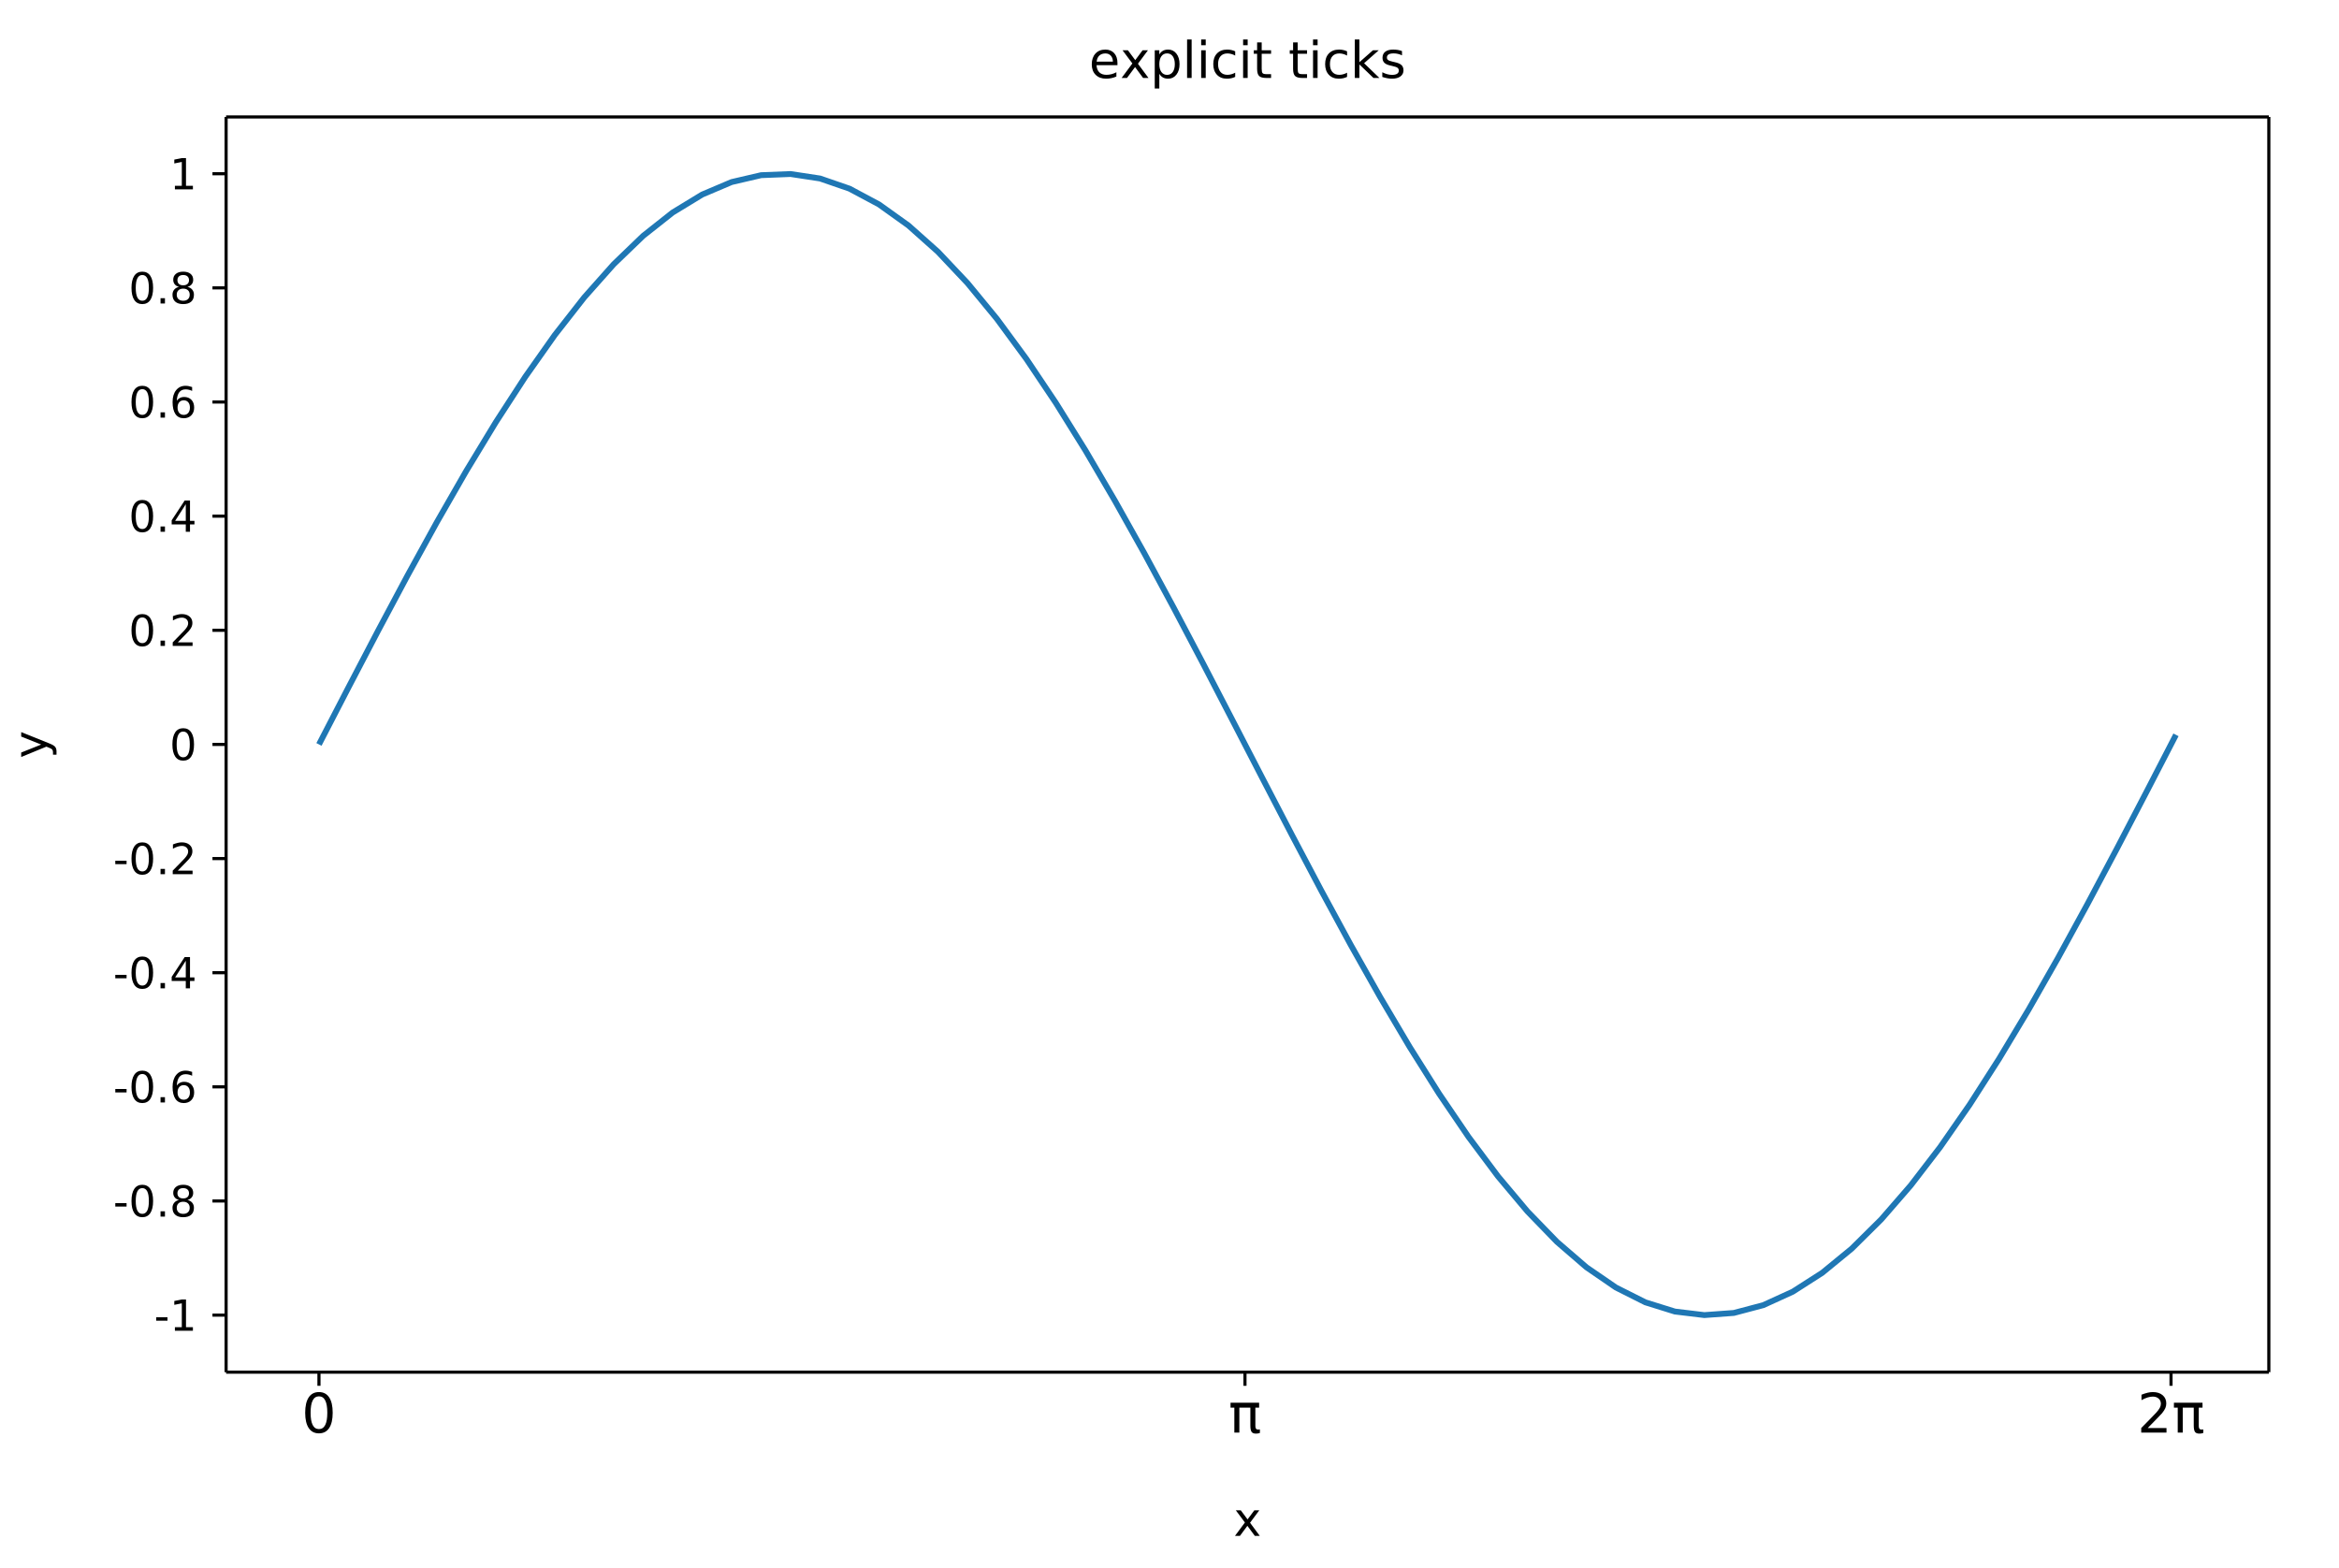
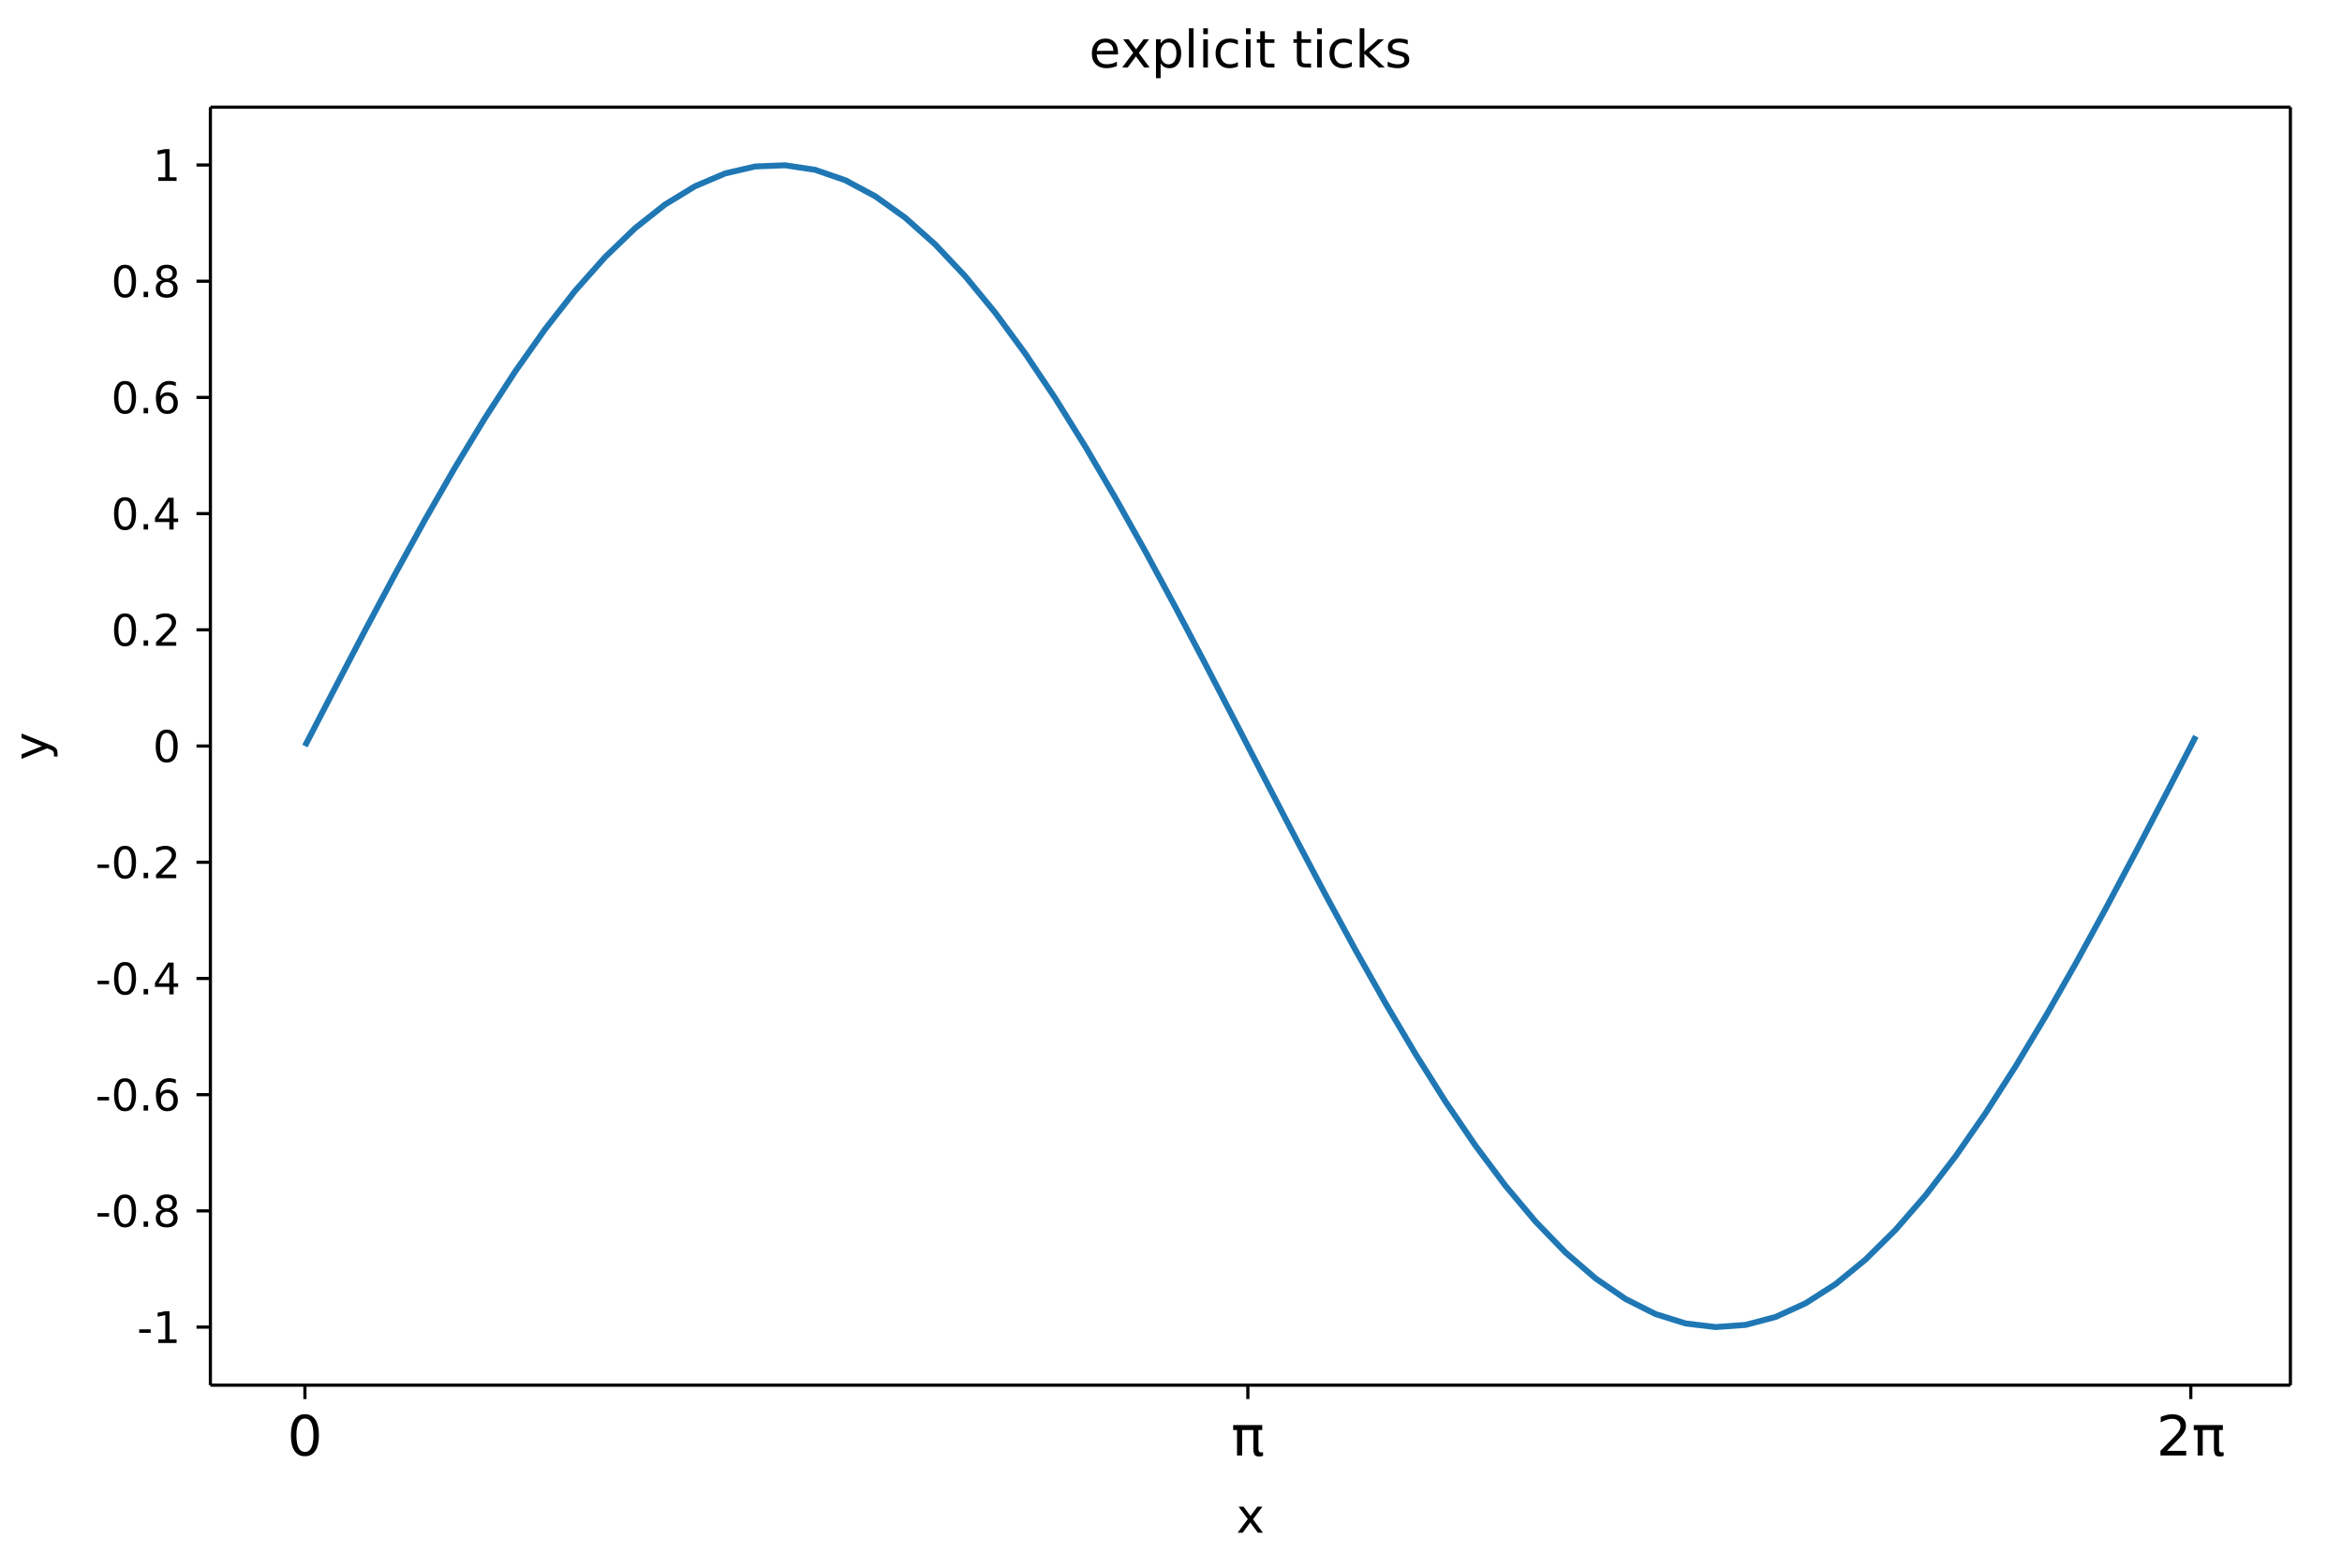
- <svg xmlns="http://www.w3.org/2000/svg" width="600" height="402" viewBox="0 0 600 402" font-family="DejaVu Sans, Bitstream Vera Sans, Verdana, Arial, sans-serif" font-size="11" style="background:#fff" data-plotlet-version="0.4.1" data-plotlet-schema="2" data-plotlet-kind="figure">
-   <g transform="translate(58,30)" data-plotlet-kind="panel" data-plotlet-title="explicit ticks" data-plotlet-xlabel="x" data-plotlet-ylabel="y" data-plotlet-xscale="linear" data-plotlet-yscale="linear" data-plotlet-xlim="-0.315,6.615" data-plotlet-ylim="-1.09989810059,1.09954844607" data-plotlet-panel-bbox="0,0,600,402" data-plotlet-data-area="58,30,524,322">
+ <svg xmlns="http://www.w3.org/2000/svg" width="590" height="395" viewBox="0 0 590 395" font-family="DejaVu Sans, Bitstream Vera Sans, Verdana, Arial, sans-serif" font-size="11" style="background:#fff" data-plotlet-version="0.4.3" data-plotlet-schema="2" data-plotlet-kind="figure">
+   <g transform="translate(53,27)" data-plotlet-kind="panel" data-plotlet-title="explicit ticks" data-plotlet-xlabel="x" data-plotlet-ylabel="y" data-plotlet-xscale="linear" data-plotlet-yscale="linear" data-plotlet-xlim="-0.315,6.615" data-plotlet-ylim="-1.09989810059,1.09954844607" data-plotlet-panel-bbox="0,0,590,395" data-plotlet-data-area="53,27,524,322">
    <svg x="0" y="0" width="524" height="322" overflow="hidden">
      <g class="plotlet-artist" data-plotlet-type="line" data-plotlet-index="0" data-plotlet-color="#1f77b4" data-plotlet-n="64" data-plotlet-x-min="0.0" data-plotlet-x-max="6.300000000000001" data-plotlet-y-min="-0.9999232575641008" data-plotlet-y-max="0.9995736030415051">
        <path d="M23.82,160.97L31.38,146.36L38.94,131.89L46.50,117.71L54.06,103.96L61.62,90.79L69.19,78.31L76.75,66.66L84.31,55.95L91.87,46.29L99.43,37.78L106.99,30.50L114.55,24.52L122.12,19.91L129.68,16.70L137.24,14.94L144.80,14.64L152.36,15.79L159.92,18.40L167.48,22.44L175.04,27.85L182.61,34.60L190.17,42.61L197.73,51.80L205.29,62.09L212.85,73.36L220.41,85.50L227.97,98.41L235.54,111.93L243.10,125.95L250.66,140.31L258.22,154.89L265.78,169.52L273.34,184.07L280.90,198.39L288.46,212.33L296.03,225.76L303.59,238.54L311.15,250.55L318.71,261.66L326.27,271.77L333.83,280.77L341.39,288.57L348.96,295.10L356.52,300.29L364.08,304.09L371.64,306.45L379.20,307.36L386.76,306.81L394.32,304.81L401.88,301.36L409.45,296.51L417.01,290.31L424.57,282.82L432.13,274.11L439.69,264.27L447.25,253.39L454.81,241.60L462.38,228.99L469.94,215.71L477.50,201.88L485.06,187.64L492.62,173.14L500.18,158.51" fill="none" stroke="#1f77b4" stroke-width="1.5" />
      </g>
    </svg>
    <line x1="0" y1="0" x2="524" y2="0" stroke="#000000" stroke-width="0.8" />
    <line x1="0" y1="322" x2="524" y2="322" stroke="#000000" stroke-width="0.8" />
    <line x1="0" y1="0" x2="0" y2="322" stroke="#000000" stroke-width="0.8" />
    <line x1="524" y1="0" x2="524" y2="322" stroke="#000000" stroke-width="0.8" />
    <line x1="23.82" x2="23.82" y1="322" y2="325.5" stroke="#000000" stroke-width="0.8" />
-     <path d="M23.815 328.203Q22.748 328.203 22.212 329.252Q21.675 330.302 21.675 332.407Q21.675 334.506 22.212 335.555Q22.748 336.604 23.815 336.604Q24.888 336.604 25.425 335.555Q25.961 334.506 25.961 332.407Q25.961 330.302 25.425 329.252Q24.888 328.203 23.815 328.203ZM23.815 327.109Q25.531 327.109 26.436 328.466Q27.342 329.823 27.342 332.407Q27.342 334.984 26.436 336.341Q25.531 337.698 23.815 337.698Q22.099 337.698 21.193 336.341Q20.287 334.984 20.287 332.407Q20.287 329.823 21.193 328.466Q22.099 327.109 23.815 327.109Z" fill="#000" />
+     <path d="M23.815 330.409Q22.748 330.409 22.212 331.458Q21.675 332.508 21.675 334.613Q21.675 336.712 22.212 337.761Q22.748 338.811 23.815 338.811Q24.888 338.811 25.425 337.761Q25.961 336.712 25.961 334.613Q25.961 332.508 25.425 331.458Q24.888 330.409 23.815 330.409ZM23.815 329.315Q25.531 329.315 26.436 330.672Q27.342 332.029 27.342 334.613Q27.342 337.19 26.436 338.547Q25.531 339.904 23.815 339.904Q22.099 339.904 21.193 338.547Q20.287 337.19 20.287 334.613Q20.287 332.029 21.193 330.672Q22.099 329.315 23.815 329.315Z" fill="#000" />
    <line x1="261.36" x2="261.36" y1="322" y2="325.5" stroke="#000000" stroke-width="0.8" />
-     <path d="M257.656 329.844H264.991V331.102H264.027V335.805Q264.027 336.297 264.194 336.512Q264.362 336.728 264.738 336.728Q264.84 336.728 264.991 336.71Q265.141 336.693 265.189 336.687V337.596Q264.95 337.685 264.697 337.726Q264.444 337.767 264.191 337.767Q263.371 337.767 263.056 337.319Q262.742 336.871 262.742 335.668V331.102H259.918V337.5H258.633V331.102H257.656Z" fill="#000" />
+     <path d="M257.656 332.05H264.991V333.308H264.027V338.011Q264.027 338.503 264.194 338.718Q264.362 338.934 264.738 338.934Q264.84 338.934 264.991 338.917Q265.141 338.899 265.189 338.893V339.802Q264.95 339.891 264.697 339.932Q264.444 339.973 264.191 339.973Q263.371 339.973 263.056 339.525Q262.742 339.077 262.742 337.874V333.308H259.918V339.706H258.633V333.308H257.656Z" fill="#000" />
    <line x1="498.91" x2="498.91" y1="322" y2="325.5" stroke="#000000" stroke-width="0.8" />
-     <path d="M492.929 336.338H497.748V337.5H491.268V336.338Q492.054 335.524 493.411 334.154Q494.768 332.783 495.116 332.387Q495.78 331.642 496.043 331.125Q496.306 330.609 496.306 330.11Q496.306 329.297 495.735 328.784Q495.164 328.271 494.248 328.271Q493.599 328.271 492.878 328.497Q492.156 328.723 491.336 329.181V327.786Q492.17 327.451 492.895 327.28Q493.619 327.109 494.221 327.109Q495.807 327.109 496.75 327.902Q497.694 328.695 497.694 330.021Q497.694 330.65 497.458 331.214Q497.222 331.778 496.6 332.544Q496.429 332.742 495.513 333.689Q494.597 334.636 492.929 336.338ZM499.656 329.844H506.99V331.102H506.027V335.805Q506.027 336.297 506.194 336.512Q506.362 336.728 506.738 336.728Q506.84 336.728 506.99 336.71Q507.141 336.693 507.189 336.687V337.596Q506.949 337.685 506.697 337.726Q506.444 337.767 506.191 337.767Q505.37 337.767 505.056 337.319Q504.741 336.871 504.741 335.668V331.102H501.918V337.5H500.633V331.102H499.656Z" fill="#000" />
+     <path d="M492.929 338.544H497.748V339.706H491.268V338.544Q492.054 337.73 493.411 336.36Q494.768 334.989 495.116 334.593Q495.78 333.848 496.043 333.332Q496.306 332.815 496.306 332.316Q496.306 331.503 495.735 330.99Q495.164 330.478 494.248 330.478Q493.599 330.478 492.878 330.703Q492.156 330.929 491.336 331.387V329.992Q492.17 329.657 492.895 329.486Q493.619 329.315 494.221 329.315Q495.807 329.315 496.75 330.108Q497.694 330.901 497.694 332.228Q497.694 332.856 497.458 333.42Q497.222 333.984 496.6 334.75Q496.429 334.948 495.513 335.895Q494.597 336.842 492.929 338.544ZM499.656 332.05H506.99V333.308H506.027V338.011Q506.027 338.503 506.194 338.718Q506.362 338.934 506.738 338.934Q506.84 338.934 506.99 338.917Q507.141 338.899 507.189 338.893V339.802Q506.949 339.891 506.697 339.932Q506.444 339.973 506.191 339.973Q505.37 339.973 505.056 339.525Q504.741 339.077 504.741 337.874V333.308H501.918V339.706H500.633V333.308H499.656Z" fill="#000" />
    <line x1="0" x2="-3.5" y1="307.37" y2="307.37" stroke="#000000" stroke-width="0.8" />
-     <path d="M-17.931 307.921H-15.036V308.802H-17.931ZM-13.134 310.462H-11.362V304.344L-13.29 304.731V303.743L-11.373 303.356H-10.288V310.462H-8.515V311.375H-13.134Z" fill="#000" />
+     <path d="M-17.931 307.931H-15.036V308.812H-17.931ZM-13.134 310.471H-11.362V304.354L-13.29 304.74V303.752L-11.373 303.365H-10.288V310.471H-8.515V311.384H-13.134Z" fill="#000" />
    <line x1="0" x2="-3.5" y1="278.09" y2="278.09" stroke="#000000" stroke-width="0.8" />
-     <path d="M-28.426 278.641H-25.531V279.522H-28.426ZM-21.497 274.79Q-22.335 274.79 -22.757 275.615Q-23.178 276.439 -23.178 278.093Q-23.178 279.742 -22.757 280.567Q-22.335 281.391 -21.497 281.391Q-20.654 281.391 -20.232 280.567Q-19.811 279.742 -19.811 278.093Q-19.811 276.439 -20.232 275.615Q-20.654 274.79 -21.497 274.79ZM-21.497 273.931Q-20.149 273.931 -19.437 274.997Q-18.726 276.063 -18.726 278.093Q-18.726 280.118 -19.437 281.184Q-20.149 282.251 -21.497 282.251Q-22.845 282.251 -23.557 281.184Q-24.269 280.118 -24.269 278.093Q-24.269 276.063 -23.557 274.997Q-22.845 273.931 -21.497 273.931ZM-16.819 280.731H-15.686V282.095H-16.819ZM-11.002 278.287Q-11.775 278.287 -12.219 278.7Q-12.662 279.114 -12.662 279.839Q-12.662 280.564 -12.219 280.978Q-11.775 281.391 -11.002 281.391Q-10.229 281.391 -9.783 280.975Q-9.337 280.559 -9.337 279.839Q-9.337 279.114 -9.78 278.7Q-10.223 278.287 -11.002 278.287ZM-12.087 277.825Q-12.785 277.653 -13.175 277.175Q-13.564 276.697 -13.564 276.009Q-13.564 275.048 -12.879 274.489Q-12.194 273.931 -11.002 273.931Q-9.804 273.931 -9.122 274.489Q-8.44 275.048 -8.44 276.009Q-8.44 276.697 -8.829 277.175Q-9.219 277.653 -9.912 277.825Q-9.127 278.007 -8.69 278.539Q-8.252 279.071 -8.252 279.839Q-8.252 281.004 -8.964 281.627Q-9.675 282.251 -11.002 282.251Q-12.329 282.251 -13.04 281.627Q-13.752 281.004 -13.752 279.839Q-13.752 279.071 -13.312 278.539Q-12.871 278.007 -12.087 277.825ZM-12.484 276.111Q-12.484 276.734 -12.095 277.084Q-11.706 277.433 -11.002 277.433Q-10.304 277.433 -9.909 277.084Q-9.514 276.734 -9.514 276.111Q-9.514 275.488 -9.909 275.139Q-10.304 274.79 -11.002 274.79Q-11.706 274.79 -12.095 275.139Q-12.484 275.488 -12.484 276.111Z" fill="#000" />
+     <path d="M-28.426 278.651H-25.531V279.532H-28.426ZM-21.497 274.8Q-22.335 274.8 -22.757 275.624Q-23.178 276.449 -23.178 278.103Q-23.178 279.752 -22.757 280.576Q-22.335 281.401 -21.497 281.401Q-20.654 281.401 -20.232 280.576Q-19.811 279.752 -19.811 278.103Q-19.811 276.449 -20.232 275.624Q-20.654 274.8 -21.497 274.8ZM-21.497 273.94Q-20.149 273.94 -19.437 275.006Q-18.726 276.073 -18.726 278.103Q-18.726 280.128 -19.437 281.194Q-20.149 282.26 -21.497 282.26Q-22.845 282.26 -23.557 281.194Q-24.269 280.128 -24.269 278.103Q-24.269 276.073 -23.557 275.006Q-22.845 273.94 -21.497 273.94ZM-16.819 280.74H-15.686V282.104H-16.819ZM-11.002 278.296Q-11.775 278.296 -12.219 278.71Q-12.662 279.123 -12.662 279.848Q-12.662 280.574 -12.219 280.987Q-11.775 281.401 -11.002 281.401Q-10.229 281.401 -9.783 280.984Q-9.337 280.568 -9.337 279.848Q-9.337 279.123 -9.78 278.71Q-10.223 278.296 -11.002 278.296ZM-12.087 277.834Q-12.785 277.662 -13.175 277.184Q-13.564 276.706 -13.564 276.019Q-13.564 275.057 -12.879 274.499Q-12.194 273.94 -11.002 273.94Q-9.804 273.94 -9.122 274.499Q-8.44 275.057 -8.44 276.019Q-8.44 276.706 -8.829 277.184Q-9.219 277.662 -9.912 277.834Q-9.127 278.017 -8.69 278.549Q-8.252 279.08 -8.252 279.848Q-8.252 281.014 -8.964 281.637Q-9.675 282.26 -11.002 282.26Q-12.329 282.26 -13.04 281.637Q-13.752 281.014 -13.752 279.848Q-13.752 279.08 -13.312 278.549Q-12.871 278.017 -12.087 277.834ZM-12.484 276.121Q-12.484 276.744 -12.095 277.093Q-11.706 277.442 -11.002 277.442Q-10.304 277.442 -9.909 277.093Q-9.514 276.744 -9.514 276.121Q-9.514 275.498 -9.909 275.149Q-10.304 274.8 -11.002 274.8Q-11.706 274.8 -12.095 275.149Q-12.484 275.498 -12.484 276.121Z" fill="#000" />
    <line x1="0" x2="-3.5" y1="248.81" y2="248.81" stroke="#000000" stroke-width="0.8" />
-     <path d="M-28.426 249.361H-25.531V250.242H-28.426ZM-21.497 245.51Q-22.335 245.51 -22.757 246.334Q-23.178 247.159 -23.178 248.813Q-23.178 250.462 -22.757 251.287Q-22.335 252.111 -21.497 252.111Q-20.654 252.111 -20.232 251.287Q-19.811 250.462 -19.811 248.813Q-19.811 247.159 -20.232 246.334Q-20.654 245.51 -21.497 245.51ZM-21.497 244.651Q-20.149 244.651 -19.437 245.717Q-18.726 246.783 -18.726 248.813Q-18.726 250.838 -19.437 251.904Q-20.149 252.97 -21.497 252.97Q-22.845 252.97 -23.557 251.904Q-24.269 250.838 -24.269 248.813Q-24.269 246.783 -23.557 245.717Q-22.845 244.651 -21.497 244.651ZM-16.819 251.45H-15.686V252.815H-16.819ZM-10.868 248.373Q-11.598 248.373 -12.025 248.872Q-12.452 249.372 -12.452 250.242Q-12.452 251.107 -12.025 251.609Q-11.598 252.111 -10.868 252.111Q-10.137 252.111 -9.71 251.609Q-9.283 251.107 -9.283 250.242Q-9.283 249.372 -9.71 248.872Q-10.137 248.373 -10.868 248.373ZM-8.714 244.973V245.961Q-9.122 245.768 -9.538 245.666Q-9.955 245.564 -10.363 245.564Q-11.437 245.564 -12.004 246.289Q-12.57 247.014 -12.651 248.48Q-12.334 248.013 -11.856 247.763Q-11.378 247.513 -10.803 247.513Q-9.595 247.513 -8.894 248.247Q-8.193 248.98 -8.193 250.242Q-8.193 251.477 -8.923 252.224Q-9.654 252.97 -10.868 252.97Q-12.259 252.97 -12.995 251.904Q-13.73 250.838 -13.73 248.813Q-13.73 246.912 -12.828 245.781Q-11.926 244.651 -10.406 244.651Q-9.998 244.651 -9.581 244.731Q-9.165 244.812 -8.714 244.973Z" fill="#000" />
+     <path d="M-28.426 249.371H-25.531V250.251H-28.426ZM-21.497 245.52Q-22.335 245.52 -22.757 246.344Q-23.178 247.168 -23.178 248.823Q-23.178 250.472 -22.757 251.296Q-22.335 252.121 -21.497 252.121Q-20.654 252.121 -20.232 251.296Q-19.811 250.472 -19.811 248.823Q-19.811 247.168 -20.232 246.344Q-20.654 245.52 -21.497 245.52ZM-21.497 244.66Q-20.149 244.66 -19.437 245.726Q-18.726 246.792 -18.726 248.823Q-18.726 250.848 -19.437 251.914Q-20.149 252.98 -21.497 252.98Q-22.845 252.98 -23.557 251.914Q-24.269 250.848 -24.269 248.823Q-24.269 246.792 -23.557 245.726Q-22.845 244.66 -21.497 244.66ZM-16.819 251.46H-15.686V252.824H-16.819ZM-10.868 248.382Q-11.598 248.382 -12.025 248.882Q-12.452 249.381 -12.452 250.251Q-12.452 251.116 -12.025 251.618Q-11.598 252.121 -10.868 252.121Q-10.137 252.121 -9.71 251.618Q-9.283 251.116 -9.283 250.251Q-9.283 249.381 -9.71 248.882Q-10.137 248.382 -10.868 248.382ZM-8.714 244.982V245.971Q-9.122 245.777 -9.538 245.675Q-9.955 245.573 -10.363 245.573Q-11.437 245.573 -12.004 246.298Q-12.57 247.023 -12.651 248.49Q-12.334 248.022 -11.856 247.773Q-11.378 247.523 -10.803 247.523Q-9.595 247.523 -8.894 248.256Q-8.193 248.989 -8.193 250.251Q-8.193 251.487 -8.923 252.233Q-9.654 252.98 -10.868 252.98Q-12.259 252.98 -12.995 251.914Q-13.73 250.848 -13.73 248.823Q-13.73 246.921 -12.828 245.791Q-11.926 244.66 -10.406 244.66Q-9.998 244.66 -9.581 244.741Q-9.165 244.821 -8.714 244.982Z" fill="#000" />
    <line x1="0" x2="-3.5" y1="219.53" y2="219.53" stroke="#000000" stroke-width="0.8" />
-     <path d="M-28.426 220.081H-25.531V220.962H-28.426ZM-21.497 216.23Q-22.335 216.23 -22.757 217.054Q-23.178 217.879 -23.178 219.533Q-23.178 221.182 -22.757 222.007Q-22.335 222.831 -21.497 222.831Q-20.654 222.831 -20.232 222.007Q-19.811 221.182 -19.811 219.533Q-19.811 217.879 -20.232 217.054Q-20.654 216.23 -21.497 216.23ZM-21.497 215.371Q-20.149 215.371 -19.437 216.437Q-18.726 217.503 -18.726 219.533Q-18.726 221.558 -19.437 222.624Q-20.149 223.69 -21.497 223.69Q-22.845 223.69 -23.557 222.624Q-24.269 221.558 -24.269 219.533Q-24.269 217.503 -23.557 216.437Q-22.845 215.371 -21.497 215.371ZM-16.819 222.17H-15.686V223.535H-16.819ZM-10.341 216.461 -13.081 220.742H-10.341ZM-10.626 215.516H-9.262V220.742H-8.118V221.644H-9.262V223.535H-10.341V221.644H-13.961V220.597Z" fill="#000" />
+     <path d="M-28.426 220.09H-25.531V220.971H-28.426ZM-21.497 216.239Q-22.335 216.239 -22.757 217.064Q-23.178 217.888 -23.178 219.543Q-23.178 221.192 -22.757 222.016Q-22.335 222.84 -21.497 222.84Q-20.654 222.84 -20.232 222.016Q-19.811 221.192 -19.811 219.543Q-19.811 217.888 -20.232 217.064Q-20.654 216.239 -21.497 216.239ZM-21.497 215.38Q-20.149 215.38 -19.437 216.446Q-18.726 217.512 -18.726 219.543Q-18.726 221.568 -19.437 222.634Q-20.149 223.7 -21.497 223.7Q-22.845 223.7 -23.557 222.634Q-24.269 221.568 -24.269 219.543Q-24.269 217.512 -23.557 216.446Q-22.845 215.38 -21.497 215.38ZM-16.819 222.18H-15.686V223.544H-16.819ZM-10.341 216.47 -13.081 220.751H-10.341ZM-10.626 215.525H-9.262V220.751H-8.118V221.653H-9.262V223.544H-10.341V221.653H-13.961V220.606Z" fill="#000" />
    <line x1="0" x2="-3.5" y1="190.25" y2="190.25" stroke="#000000" stroke-width="0.8" />
-     <path d="M-28.426 190.801H-25.531V191.682H-28.426ZM-21.497 186.95Q-22.335 186.95 -22.757 187.774Q-23.178 188.599 -23.178 190.253Q-23.178 191.902 -22.757 192.726Q-22.335 193.551 -21.497 193.551Q-20.654 193.551 -20.232 192.726Q-19.811 191.902 -19.811 190.253Q-19.811 188.599 -20.232 187.774Q-20.654 186.95 -21.497 186.95ZM-21.497 186.09Q-20.149 186.09 -19.437 187.157Q-18.726 188.223 -18.726 190.253Q-18.726 192.278 -19.437 193.344Q-20.149 194.41 -21.497 194.41Q-22.845 194.41 -23.557 193.344Q-24.269 192.278 -24.269 190.253Q-24.269 188.223 -23.557 187.157Q-22.845 186.09 -21.497 186.09ZM-16.819 192.89H-15.686V194.254H-16.819ZM-12.388 193.341H-8.601V194.254H-13.693V193.341Q-13.075 192.702 -12.009 191.625Q-10.943 190.548 -10.669 190.237Q-10.148 189.651 -9.941 189.246Q-9.734 188.84 -9.734 188.448Q-9.734 187.809 -10.183 187.406Q-10.631 187.004 -11.351 187.004Q-11.861 187.004 -12.428 187.181Q-12.995 187.358 -13.639 187.718V186.622Q-12.984 186.359 -12.415 186.225Q-11.845 186.09 -11.373 186.09Q-10.126 186.09 -9.385 186.713Q-8.644 187.337 -8.644 188.379Q-8.644 188.873 -8.829 189.316Q-9.015 189.759 -9.503 190.36Q-9.638 190.516 -10.357 191.26Q-11.077 192.004 -12.388 193.341Z" fill="#000" />
+     <path d="M-28.426 190.81H-25.531V191.691H-28.426ZM-21.497 186.959Q-22.335 186.959 -22.757 187.784Q-23.178 188.608 -23.178 190.263Q-23.178 191.911 -22.757 192.736Q-22.335 193.56 -21.497 193.56Q-20.654 193.56 -20.232 192.736Q-19.811 191.911 -19.811 190.263Q-19.811 188.608 -20.232 187.784Q-20.654 186.959 -21.497 186.959ZM-21.497 186.1Q-20.149 186.1 -19.437 187.166Q-18.726 188.232 -18.726 190.263Q-18.726 192.287 -19.437 193.354Q-20.149 194.42 -21.497 194.42Q-22.845 194.42 -23.557 193.354Q-24.269 192.287 -24.269 190.263Q-24.269 188.232 -23.557 187.166Q-22.845 186.1 -21.497 186.1ZM-16.819 192.9H-15.686V194.264H-16.819ZM-12.388 193.351H-8.601V194.264H-13.693V193.351Q-13.075 192.712 -12.009 191.635Q-10.943 190.558 -10.669 190.246Q-10.148 189.661 -9.941 189.255Q-9.734 188.85 -9.734 188.458Q-9.734 187.819 -10.183 187.416Q-10.631 187.013 -11.351 187.013Q-11.861 187.013 -12.428 187.19Q-12.995 187.368 -13.639 187.727V186.632Q-12.984 186.369 -12.415 186.234Q-11.845 186.1 -11.373 186.1Q-10.126 186.1 -9.385 186.723Q-8.644 187.346 -8.644 188.388Q-8.644 188.882 -8.829 189.325Q-9.015 189.768 -9.503 190.37Q-9.638 190.526 -10.357 191.27Q-11.077 192.014 -12.388 193.351Z" fill="#000" />
    <line x1="0" x2="-3.5" y1="160.97" y2="160.97" stroke="#000000" stroke-width="0.8" />
-     <path d="M-11.002 157.67Q-11.84 157.67 -12.261 158.494Q-12.683 159.319 -12.683 160.973Q-12.683 162.622 -12.261 163.446Q-11.84 164.271 -11.002 164.271Q-10.159 164.271 -9.737 163.446Q-9.315 162.622 -9.315 160.973Q-9.315 159.319 -9.737 158.494Q-10.159 157.67 -11.002 157.67ZM-11.002 156.81Q-9.654 156.81 -8.942 157.877Q-8.23 158.943 -8.23 160.973Q-8.23 162.998 -8.942 164.064Q-9.654 165.13 -11.002 165.13Q-12.35 165.13 -13.062 164.064Q-13.773 162.998 -13.773 160.973Q-13.773 158.943 -13.062 157.877Q-12.35 156.81 -11.002 156.81Z" fill="#000" />
+     <path d="M-11.002 157.679Q-11.84 157.679 -12.261 158.504Q-12.683 159.328 -12.683 160.982Q-12.683 162.631 -12.261 163.456Q-11.84 164.28 -11.002 164.28Q-10.159 164.28 -9.737 163.456Q-9.315 162.631 -9.315 160.982Q-9.315 159.328 -9.737 158.504Q-10.159 157.679 -11.002 157.679ZM-11.002 156.82Q-9.654 156.82 -8.942 157.886Q-8.23 158.952 -8.23 160.982Q-8.23 163.007 -8.942 164.074Q-9.654 165.14 -11.002 165.14Q-12.35 165.14 -13.062 164.074Q-13.773 163.007 -13.773 160.982Q-13.773 158.952 -13.062 157.886Q-12.35 156.82 -11.002 156.82Z" fill="#000" />
    <line x1="0" x2="-3.5" y1="131.69" y2="131.69" stroke="#000000" stroke-width="0.8" />
-     <path d="M-21.497 128.39Q-22.335 128.39 -22.757 129.214Q-23.178 130.039 -23.178 131.693Q-23.178 133.342 -22.757 134.166Q-22.335 134.991 -21.497 134.991Q-20.654 134.991 -20.232 134.166Q-19.811 133.342 -19.811 131.693Q-19.811 130.039 -20.232 129.214Q-20.654 128.39 -21.497 128.39ZM-21.497 127.53Q-20.149 127.53 -19.437 128.596Q-18.726 129.663 -18.726 131.693Q-18.726 133.718 -19.437 134.784Q-20.149 135.85 -21.497 135.85Q-22.845 135.85 -23.557 134.784Q-24.269 133.718 -24.269 131.693Q-24.269 129.663 -23.557 128.596Q-22.845 127.53 -21.497 127.53ZM-16.819 134.33H-15.686V135.694H-16.819ZM-12.388 134.781H-8.601V135.694H-13.693V134.781Q-13.075 134.142 -12.009 133.065Q-10.943 131.988 -10.669 131.677Q-10.148 131.091 -9.941 130.686Q-9.734 130.28 -9.734 129.888Q-9.734 129.249 -10.183 128.846Q-10.631 128.443 -11.351 128.443Q-11.861 128.443 -12.428 128.621Q-12.995 128.798 -13.639 129.158V128.062Q-12.984 127.799 -12.415 127.665Q-11.845 127.53 -11.373 127.53Q-10.126 127.53 -9.385 128.153Q-8.644 128.776 -8.644 129.818Q-8.644 130.312 -8.829 130.756Q-9.015 131.199 -9.503 131.8Q-9.638 131.956 -10.357 132.7Q-11.077 133.444 -12.388 134.781Z" fill="#000" />
+     <path d="M-21.497 128.399Q-22.335 128.399 -22.757 129.224Q-23.178 130.048 -23.178 131.702Q-23.178 133.351 -22.757 134.176Q-22.335 135 -21.497 135Q-20.654 135 -20.232 134.176Q-19.811 133.351 -19.811 131.702Q-19.811 130.048 -20.232 129.224Q-20.654 128.399 -21.497 128.399ZM-21.497 127.54Q-20.149 127.54 -19.437 128.606Q-18.726 129.672 -18.726 131.702Q-18.726 133.727 -19.437 134.793Q-20.149 135.86 -21.497 135.86Q-22.845 135.86 -23.557 134.793Q-24.269 133.727 -24.269 131.702Q-24.269 129.672 -23.557 128.606Q-22.845 127.54 -21.497 127.54ZM-16.819 134.34H-15.686V135.704H-16.819ZM-12.388 134.791H-8.601V135.704H-13.693V134.791Q-13.075 134.152 -12.009 133.075Q-10.943 131.998 -10.669 131.686Q-10.148 131.101 -9.941 130.695Q-9.734 130.29 -9.734 129.898Q-9.734 129.259 -10.183 128.856Q-10.631 128.453 -11.351 128.453Q-11.861 128.453 -12.428 128.63Q-12.995 128.807 -13.639 129.167V128.072Q-12.984 127.808 -12.415 127.674Q-11.845 127.54 -11.373 127.54Q-10.126 127.54 -9.385 128.163Q-8.644 128.786 -8.644 129.828Q-8.644 130.322 -8.829 130.765Q-9.015 131.208 -9.503 131.81Q-9.638 131.966 -10.357 132.709Q-11.077 133.453 -12.388 134.791Z" fill="#000" />
    <line x1="0" x2="-3.5" y1="102.41" y2="102.41" stroke="#000000" stroke-width="0.8" />
-     <path d="M-21.497 99.11Q-22.335 99.11 -22.757 99.934Q-23.178 100.758 -23.178 102.413Q-23.178 104.062 -22.757 104.886Q-22.335 105.711 -21.497 105.711Q-20.654 105.711 -20.232 104.886Q-19.811 104.062 -19.811 102.413Q-19.811 100.758 -20.232 99.934Q-20.654 99.11 -21.497 99.11ZM-21.497 98.25Q-20.149 98.25 -19.437 99.316Q-18.726 100.382 -18.726 102.413Q-18.726 104.438 -19.437 105.504Q-20.149 106.57 -21.497 106.57Q-22.845 106.57 -23.557 105.504Q-24.269 104.438 -24.269 102.413Q-24.269 100.382 -23.557 99.316Q-22.845 98.25 -21.497 98.25ZM-16.819 105.05H-15.686V106.414H-16.819ZM-10.341 99.34 -13.081 103.621H-10.341ZM-10.626 98.395H-9.262V103.621H-8.118V104.524H-9.262V106.414H-10.341V104.524H-13.961V103.476Z" fill="#000" />
+     <path d="M-21.497 99.119Q-22.335 99.119 -22.757 99.944Q-23.178 100.768 -23.178 102.422Q-23.178 104.071 -22.757 104.896Q-22.335 105.72 -21.497 105.72Q-20.654 105.72 -20.232 104.896Q-19.811 104.071 -19.811 102.422Q-19.811 100.768 -20.232 99.944Q-20.654 99.119 -21.497 99.119ZM-21.497 98.26Q-20.149 98.26 -19.437 99.326Q-18.726 100.392 -18.726 102.422Q-18.726 104.447 -19.437 105.513Q-20.149 106.58 -21.497 106.58Q-22.845 106.58 -23.557 105.513Q-24.269 104.447 -24.269 102.422Q-24.269 100.392 -23.557 99.326Q-22.845 98.26 -21.497 98.26ZM-16.819 105.059H-15.686V106.424H-16.819ZM-10.341 99.35 -13.081 103.631H-10.341ZM-10.626 98.405H-9.262V103.631H-8.118V104.533H-9.262V106.424H-10.341V104.533H-13.961V103.486Z" fill="#000" />
    <line x1="0" x2="-3.5" y1="73.13" y2="73.13" stroke="#000000" stroke-width="0.8" />
-     <path d="M-21.497 69.829Q-22.335 69.829 -22.757 70.654Q-23.178 71.478 -23.178 73.133Q-23.178 74.782 -22.757 75.606Q-22.335 76.431 -21.497 76.431Q-20.654 76.431 -20.232 75.606Q-19.811 74.782 -19.811 73.133Q-19.811 71.478 -20.232 70.654Q-20.654 69.829 -21.497 69.829ZM-21.497 68.97Q-20.149 68.97 -19.437 70.036Q-18.726 71.102 -18.726 73.133Q-18.726 75.158 -19.437 76.224Q-20.149 77.29 -21.497 77.29Q-22.845 77.29 -23.557 76.224Q-24.269 75.158 -24.269 73.133Q-24.269 71.102 -23.557 70.036Q-22.845 68.97 -21.497 68.97ZM-16.819 75.77H-15.686V77.134H-16.819ZM-10.868 72.692Q-11.598 72.692 -12.025 73.192Q-12.452 73.691 -12.452 74.561Q-12.452 75.426 -12.025 75.928Q-11.598 76.431 -10.868 76.431Q-10.137 76.431 -9.71 75.928Q-9.283 75.426 -9.283 74.561Q-9.283 73.691 -9.71 73.192Q-10.137 72.692 -10.868 72.692ZM-8.714 69.292V70.281Q-9.122 70.087 -9.538 69.985Q-9.955 69.883 -10.363 69.883Q-11.437 69.883 -12.004 70.608Q-12.57 71.333 -12.651 72.8Q-12.334 72.332 -11.856 72.083Q-11.378 71.833 -10.803 71.833Q-9.595 71.833 -8.894 72.566Q-8.193 73.299 -8.193 74.561Q-8.193 75.797 -8.923 76.543Q-9.654 77.29 -10.868 77.29Q-12.259 77.29 -12.995 76.224Q-13.73 75.158 -13.73 73.133Q-13.73 71.231 -12.828 70.101Q-11.926 68.97 -10.406 68.97Q-9.998 68.97 -9.581 69.051Q-9.165 69.131 -8.714 69.292Z" fill="#000" />
+     <path d="M-21.497 69.839Q-22.335 69.839 -22.757 70.663Q-23.178 71.488 -23.178 73.142Q-23.178 74.791 -22.757 75.616Q-22.335 76.44 -21.497 76.44Q-20.654 76.44 -20.232 75.616Q-19.811 74.791 -19.811 73.142Q-19.811 71.488 -20.232 70.663Q-20.654 69.839 -21.497 69.839ZM-21.497 68.98Q-20.149 68.98 -19.437 70.046Q-18.726 71.112 -18.726 73.142Q-18.726 75.167 -19.437 76.233Q-20.149 77.299 -21.497 77.299Q-22.845 77.299 -23.557 76.233Q-24.269 75.167 -24.269 73.142Q-24.269 71.112 -23.557 70.046Q-22.845 68.98 -21.497 68.98ZM-16.819 75.779H-15.686V77.144H-16.819ZM-10.868 72.702Q-11.598 72.702 -12.025 73.201Q-12.452 73.701 -12.452 74.571Q-12.452 75.436 -12.025 75.938Q-11.598 76.44 -10.868 76.44Q-10.137 76.44 -9.71 75.938Q-9.283 75.436 -9.283 74.571Q-9.283 73.701 -9.71 73.201Q-10.137 72.702 -10.868 72.702ZM-8.714 69.302V70.29Q-9.122 70.097 -9.538 69.995Q-9.955 69.893 -10.363 69.893Q-11.437 69.893 -12.004 70.618Q-12.57 71.343 -12.651 72.809Q-12.334 72.342 -11.856 72.092Q-11.378 71.842 -10.803 71.842Q-9.595 71.842 -8.894 72.576Q-8.193 73.309 -8.193 74.571Q-8.193 75.806 -8.923 76.553Q-9.654 77.299 -10.868 77.299Q-12.259 77.299 -12.995 76.233Q-13.73 75.167 -13.73 73.142Q-13.73 71.241 -12.828 70.11Q-11.926 68.98 -10.406 68.98Q-9.998 68.98 -9.581 69.06Q-9.165 69.141 -8.714 69.302Z" fill="#000" />
    <line x1="0" x2="-3.5" y1="43.85" y2="43.85" stroke="#000000" stroke-width="0.8" />
-     <path d="M-21.497 40.549Q-22.335 40.549 -22.757 41.374Q-23.178 42.198 -23.178 43.853Q-23.178 45.501 -22.757 46.326Q-22.335 47.15 -21.497 47.15Q-20.654 47.15 -20.232 46.326Q-19.811 45.501 -19.811 43.853Q-19.811 42.198 -20.232 41.374Q-20.654 40.549 -21.497 40.549ZM-21.497 39.69Q-20.149 39.69 -19.437 40.756Q-18.726 41.822 -18.726 43.853Q-18.726 45.877 -19.437 46.944Q-20.149 48.01 -21.497 48.01Q-22.845 48.01 -23.557 46.944Q-24.269 45.877 -24.269 43.853Q-24.269 41.822 -23.557 40.756Q-22.845 39.69 -21.497 39.69ZM-16.819 46.49H-15.686V47.854H-16.819ZM-11.002 44.046Q-11.775 44.046 -12.219 44.46Q-12.662 44.873 -12.662 45.598Q-12.662 46.323 -12.219 46.737Q-11.775 47.15 -11.002 47.15Q-10.229 47.15 -9.783 46.734Q-9.337 46.318 -9.337 45.598Q-9.337 44.873 -9.78 44.46Q-10.223 44.046 -11.002 44.046ZM-12.087 43.584Q-12.785 43.412 -13.175 42.934Q-13.564 42.456 -13.564 41.769Q-13.564 40.807 -12.879 40.249Q-12.194 39.69 -11.002 39.69Q-9.804 39.69 -9.122 40.249Q-8.44 40.807 -8.44 41.769Q-8.44 42.456 -8.829 42.934Q-9.219 43.412 -9.912 43.584Q-9.127 43.767 -8.69 44.298Q-8.252 44.83 -8.252 45.598Q-8.252 46.764 -8.964 47.387Q-9.675 48.01 -11.002 48.01Q-12.329 48.01 -13.04 47.387Q-13.752 46.764 -13.752 45.598Q-13.752 44.83 -13.312 44.298Q-12.871 43.767 -12.087 43.584ZM-12.484 41.871Q-12.484 42.494 -12.095 42.843Q-11.706 43.192 -11.002 43.192Q-10.304 43.192 -9.909 42.843Q-9.514 42.494 -9.514 41.871Q-9.514 41.248 -9.909 40.898Q-10.304 40.549 -11.002 40.549Q-11.706 40.549 -12.095 40.898Q-12.484 41.248 -12.484 41.871Z" fill="#000" />
+     <path d="M-21.497 40.559Q-22.335 40.559 -22.757 41.383Q-23.178 42.208 -23.178 43.862Q-23.178 45.511 -22.757 46.335Q-22.335 47.16 -21.497 47.16Q-20.654 47.16 -20.232 46.335Q-19.811 45.511 -19.811 43.862Q-19.811 42.208 -20.232 41.383Q-20.654 40.559 -21.497 40.559ZM-21.497 39.699Q-20.149 39.699 -19.437 40.766Q-18.726 41.832 -18.726 43.862Q-18.726 45.887 -19.437 46.953Q-20.149 48.019 -21.497 48.019Q-22.845 48.019 -23.557 46.953Q-24.269 45.887 -24.269 43.862Q-24.269 41.832 -23.557 40.766Q-22.845 39.699 -21.497 39.699ZM-16.819 46.499H-15.686V47.864H-16.819ZM-11.002 44.055Q-11.775 44.055 -12.219 44.469Q-12.662 44.883 -12.662 45.608Q-12.662 46.333 -12.219 46.746Q-11.775 47.16 -11.002 47.16Q-10.229 47.16 -9.783 46.744Q-9.337 46.327 -9.337 45.608Q-9.337 44.883 -9.78 44.469Q-10.223 44.055 -11.002 44.055ZM-12.087 43.594Q-12.785 43.422 -13.175 42.944Q-13.564 42.466 -13.564 41.778Q-13.564 40.817 -12.879 40.258Q-12.194 39.699 -11.002 39.699Q-9.804 39.699 -9.122 40.258Q-8.44 40.817 -8.44 41.778Q-8.44 42.466 -8.829 42.944Q-9.219 43.422 -9.912 43.594Q-9.127 43.776 -8.69 44.308Q-8.252 44.84 -8.252 45.608Q-8.252 46.773 -8.964 47.396Q-9.675 48.019 -11.002 48.019Q-12.329 48.019 -13.04 47.396Q-13.752 46.773 -13.752 45.608Q-13.752 44.84 -13.312 44.308Q-12.871 43.776 -12.087 43.594ZM-12.484 41.88Q-12.484 42.503 -12.095 42.852Q-11.706 43.201 -11.002 43.201Q-10.304 43.201 -9.909 42.852Q-9.514 42.503 -9.514 41.88Q-9.514 41.257 -9.909 40.908Q-10.304 40.559 -11.002 40.559Q-11.706 40.559 -12.095 40.908Q-12.484 41.257 -12.484 41.88Z" fill="#000" />
    <line x1="0" x2="-3.5" y1="14.57" y2="14.57" stroke="#000000" stroke-width="0.8" />
-     <path d="M-13.134 17.661H-11.362V11.543L-13.29 11.93V10.942L-11.373 10.555H-10.288V17.661H-8.515V18.574H-13.134Z" fill="#000" />
-     <path d="M265.035 357.438 262.662 360.631 265.158 364.0H263.887L261.977 361.422L260.066 364.0H258.795L261.344 360.566L259.012 357.438H260.283L262.023 359.775L263.764 357.438Z" fill="#000" />
-     <g transform="translate(-46,161.0) rotate(-90)">
+     <path d="M-13.134 17.67H-11.362V11.553L-13.29 11.939V10.951L-11.373 10.564H-10.288V17.67H-8.515V18.583H-13.134Z" fill="#000" />
+     <path d="M265.035 352.607 262.662 355.801 265.158 359.17H263.887L261.977 356.592L260.066 359.17H258.795L261.344 355.736L259.012 352.607H260.283L262.023 354.945L263.764 352.607Z" fill="#000" />
+     <g transform="translate(-41.0,161.0) rotate(-90)">
      <path d="M0.311 0.609Q-0.146 1.781 -0.58 2.139Q-1.014 2.496 -1.74 2.496H-2.602V1.594H-1.969Q-1.523 1.594 -1.277 1.383Q-1.031 1.172 -0.732 0.387L-0.539 -0.105L-3.193 -6.562H-2.051L0.0 -1.43L2.051 -6.562H3.193Z" fill="#000" />
    </g>
    <path d="M228.649 -13.847V-13.275H223.279Q223.355 -12.069 224.006 -11.438Q224.657 -10.806 225.818 -10.806Q226.491 -10.806 227.123 -10.971Q227.754 -11.136 228.376 -11.466V-10.362Q227.748 -10.095 227.088 -9.956Q226.428 -9.816 225.749 -9.816Q224.047 -9.816 223.054 -10.806Q222.061 -11.796 222.061 -13.485Q222.061 -15.23 223.003 -16.256Q223.946 -17.281 225.545 -17.281Q226.98 -17.281 227.815 -16.357Q228.649 -15.434 228.649 -13.847ZM227.481 -14.189Q227.469 -15.148 226.945 -15.719Q226.421 -16.291 225.558 -16.291Q224.581 -16.291 223.993 -15.738Q223.406 -15.186 223.317 -14.183ZM236.476 -17.109 233.905 -13.65 236.609 -10.0H235.232L233.163 -12.793L231.093 -10.0H229.716L232.477 -13.72L229.951 -17.109H231.328L233.213 -14.577L235.099 -17.109ZM239.39 -11.066V-7.296H238.215V-17.109H239.39V-16.03Q239.758 -16.665 240.32 -16.973Q240.881 -17.281 241.662 -17.281Q242.957 -17.281 243.766 -16.252Q244.576 -15.224 244.576 -13.548Q244.576 -11.873 243.766 -10.844Q242.957 -9.816 241.662 -9.816Q240.881 -9.816 240.32 -10.124Q239.758 -10.432 239.39 -11.066ZM243.363 -13.548Q243.363 -14.837 242.833 -15.57Q242.303 -16.303 241.376 -16.303Q240.45 -16.303 239.92 -15.57Q239.39 -14.837 239.39 -13.548Q239.39 -12.26 239.92 -11.527Q240.45 -10.793 241.376 -10.793Q242.303 -10.793 242.833 -11.527Q243.363 -12.26 243.363 -13.548ZM246.512 -19.877H247.68V-10.0H246.512ZM250.124 -17.109H251.292V-10.0H250.124ZM250.124 -19.877H251.292V-18.398H250.124ZM258.852 -16.836V-15.745Q258.356 -16.018 257.858 -16.154Q257.36 -16.291 256.852 -16.291Q255.716 -16.291 255.087 -15.57Q254.459 -14.85 254.459 -13.548Q254.459 -12.247 255.087 -11.527Q255.716 -10.806 256.852 -10.806Q257.36 -10.806 257.858 -10.943Q258.356 -11.079 258.852 -11.352V-10.273Q258.363 -10.044 257.839 -9.93Q257.315 -9.816 256.725 -9.816Q255.119 -9.816 254.173 -10.825Q253.228 -11.834 253.228 -13.548Q253.228 -15.288 254.183 -16.284Q255.138 -17.281 256.801 -17.281Q257.341 -17.281 257.855 -17.17Q258.369 -17.059 258.852 -16.836ZM260.883 -17.109H262.051V-10.0H260.883ZM260.883 -19.877H262.051V-18.398H260.883ZM265.65 -19.128V-17.109H268.056V-16.202H265.65V-12.342Q265.65 -11.473 265.888 -11.225Q266.126 -10.978 266.856 -10.978H268.056V-10.0H266.856Q265.504 -10.0 264.99 -10.505Q264.476 -11.009 264.476 -12.342V-16.202H263.619V-17.109H264.476V-19.128ZM274.879 -19.128V-17.109H277.285V-16.202H274.879V-12.342Q274.879 -11.473 275.117 -11.225Q275.355 -10.978 276.085 -10.978H277.285V-10.0H276.085Q274.733 -10.0 274.219 -10.505Q273.705 -11.009 273.705 -12.342V-16.202H272.848V-17.109H273.705V-19.128ZM278.821 -17.109H279.989V-10.0H278.821ZM278.821 -19.877H279.989V-18.398H278.821ZM287.549 -16.836V-15.745Q287.054 -16.018 286.556 -16.154Q286.058 -16.291 285.55 -16.291Q284.414 -16.291 283.785 -15.57Q283.157 -14.85 283.157 -13.548Q283.157 -12.247 283.785 -11.527Q284.414 -10.806 285.55 -10.806Q286.058 -10.806 286.556 -10.943Q287.054 -11.079 287.549 -11.352V-10.273Q287.061 -10.044 286.537 -9.93Q286.013 -9.816 285.423 -9.816Q283.817 -9.816 282.871 -10.825Q281.925 -11.834 281.925 -13.548Q281.925 -15.288 282.881 -16.284Q283.836 -17.281 285.499 -17.281Q286.039 -17.281 286.553 -17.17Q287.067 -17.059 287.549 -16.836ZM289.536 -19.877H290.71V-14.043L294.195 -17.109H295.687L291.917 -13.783L295.846 -10.0H294.322L290.71 -13.472V-10.0H289.536ZM301.641 -16.9V-15.795Q301.146 -16.049 300.613 -16.176Q300.08 -16.303 299.508 -16.303Q298.639 -16.303 298.204 -16.037Q297.769 -15.77 297.769 -15.237Q297.769 -14.831 298.08 -14.599Q298.391 -14.367 299.331 -14.158L299.73 -14.069Q300.975 -13.802 301.498 -13.317Q302.022 -12.831 302.022 -11.961Q302.022 -10.971 301.238 -10.394Q300.454 -9.816 299.083 -9.816Q298.512 -9.816 297.893 -9.927Q297.274 -10.038 296.588 -10.26V-11.466Q297.236 -11.13 297.864 -10.962Q298.493 -10.793 299.108 -10.793Q299.934 -10.793 300.378 -11.076Q300.822 -11.358 300.822 -11.873Q300.822 -12.349 300.502 -12.603Q300.181 -12.856 299.096 -13.091L298.689 -13.187Q297.604 -13.415 297.122 -13.888Q296.639 -14.361 296.639 -15.186Q296.639 -16.189 297.35 -16.735Q298.061 -17.281 299.369 -17.281Q300.016 -17.281 300.587 -17.186Q301.159 -17.09 301.641 -16.9Z" fill="#000" />
  </g>
</svg>
